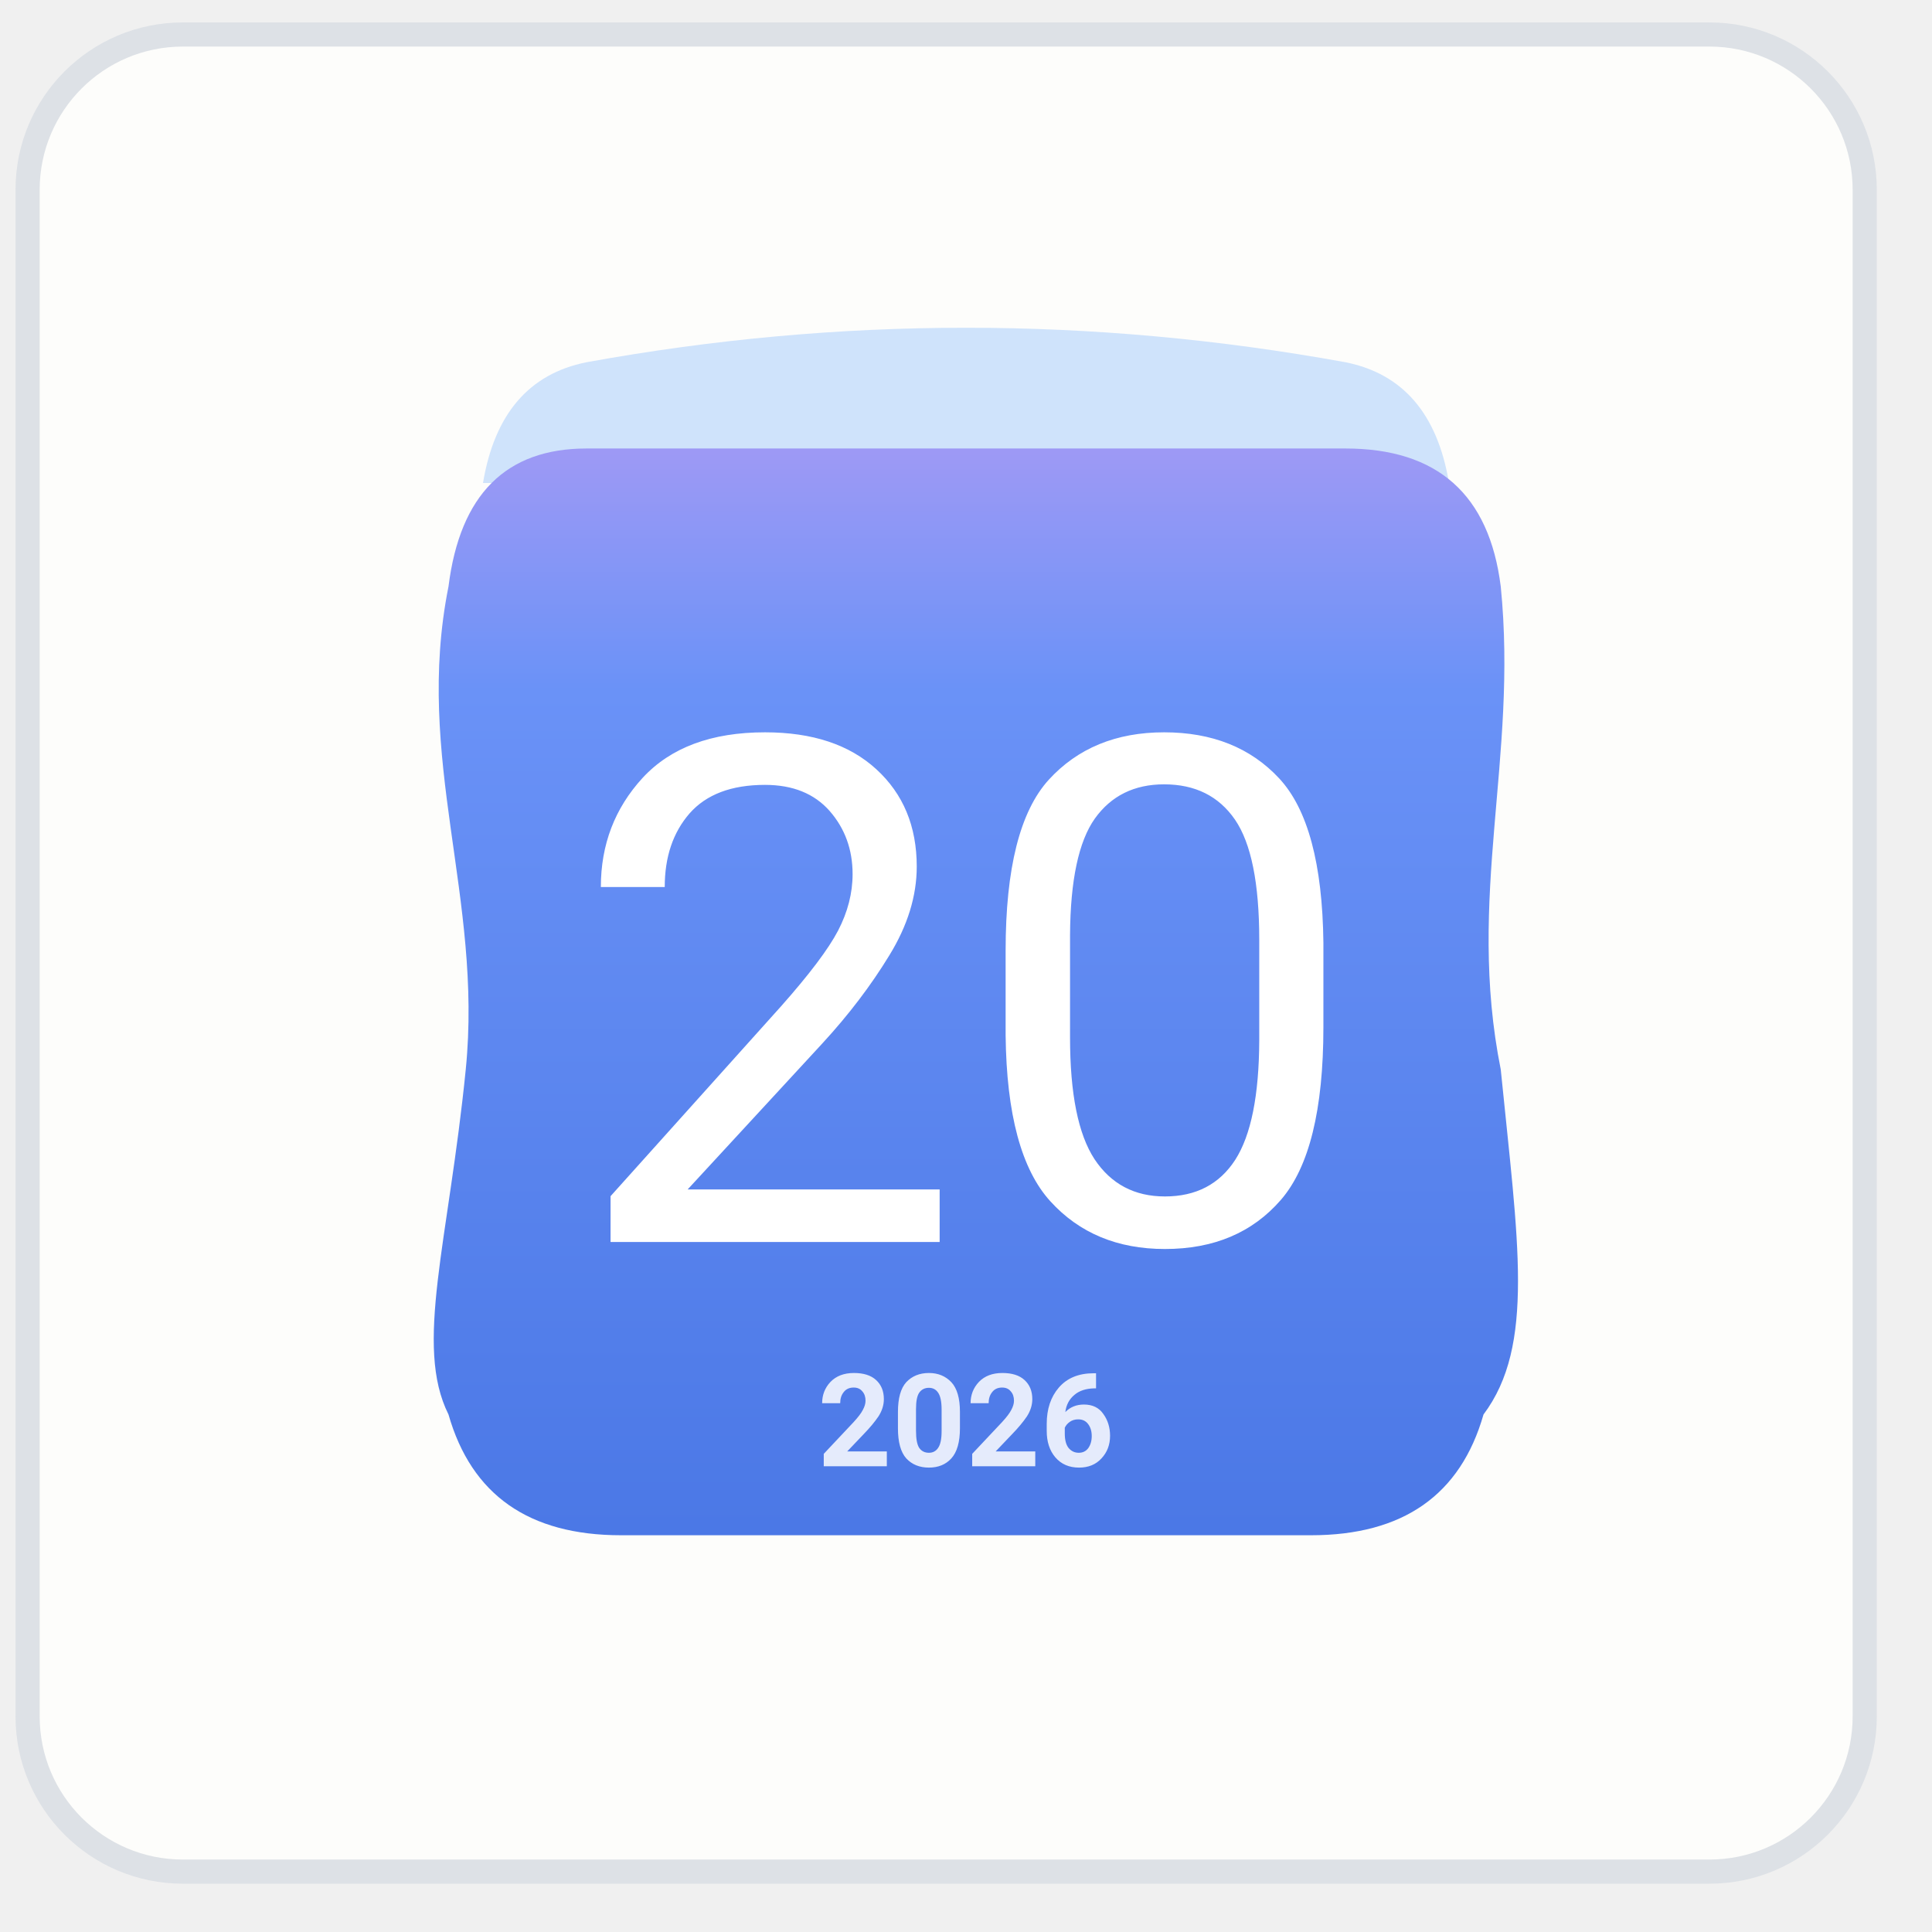
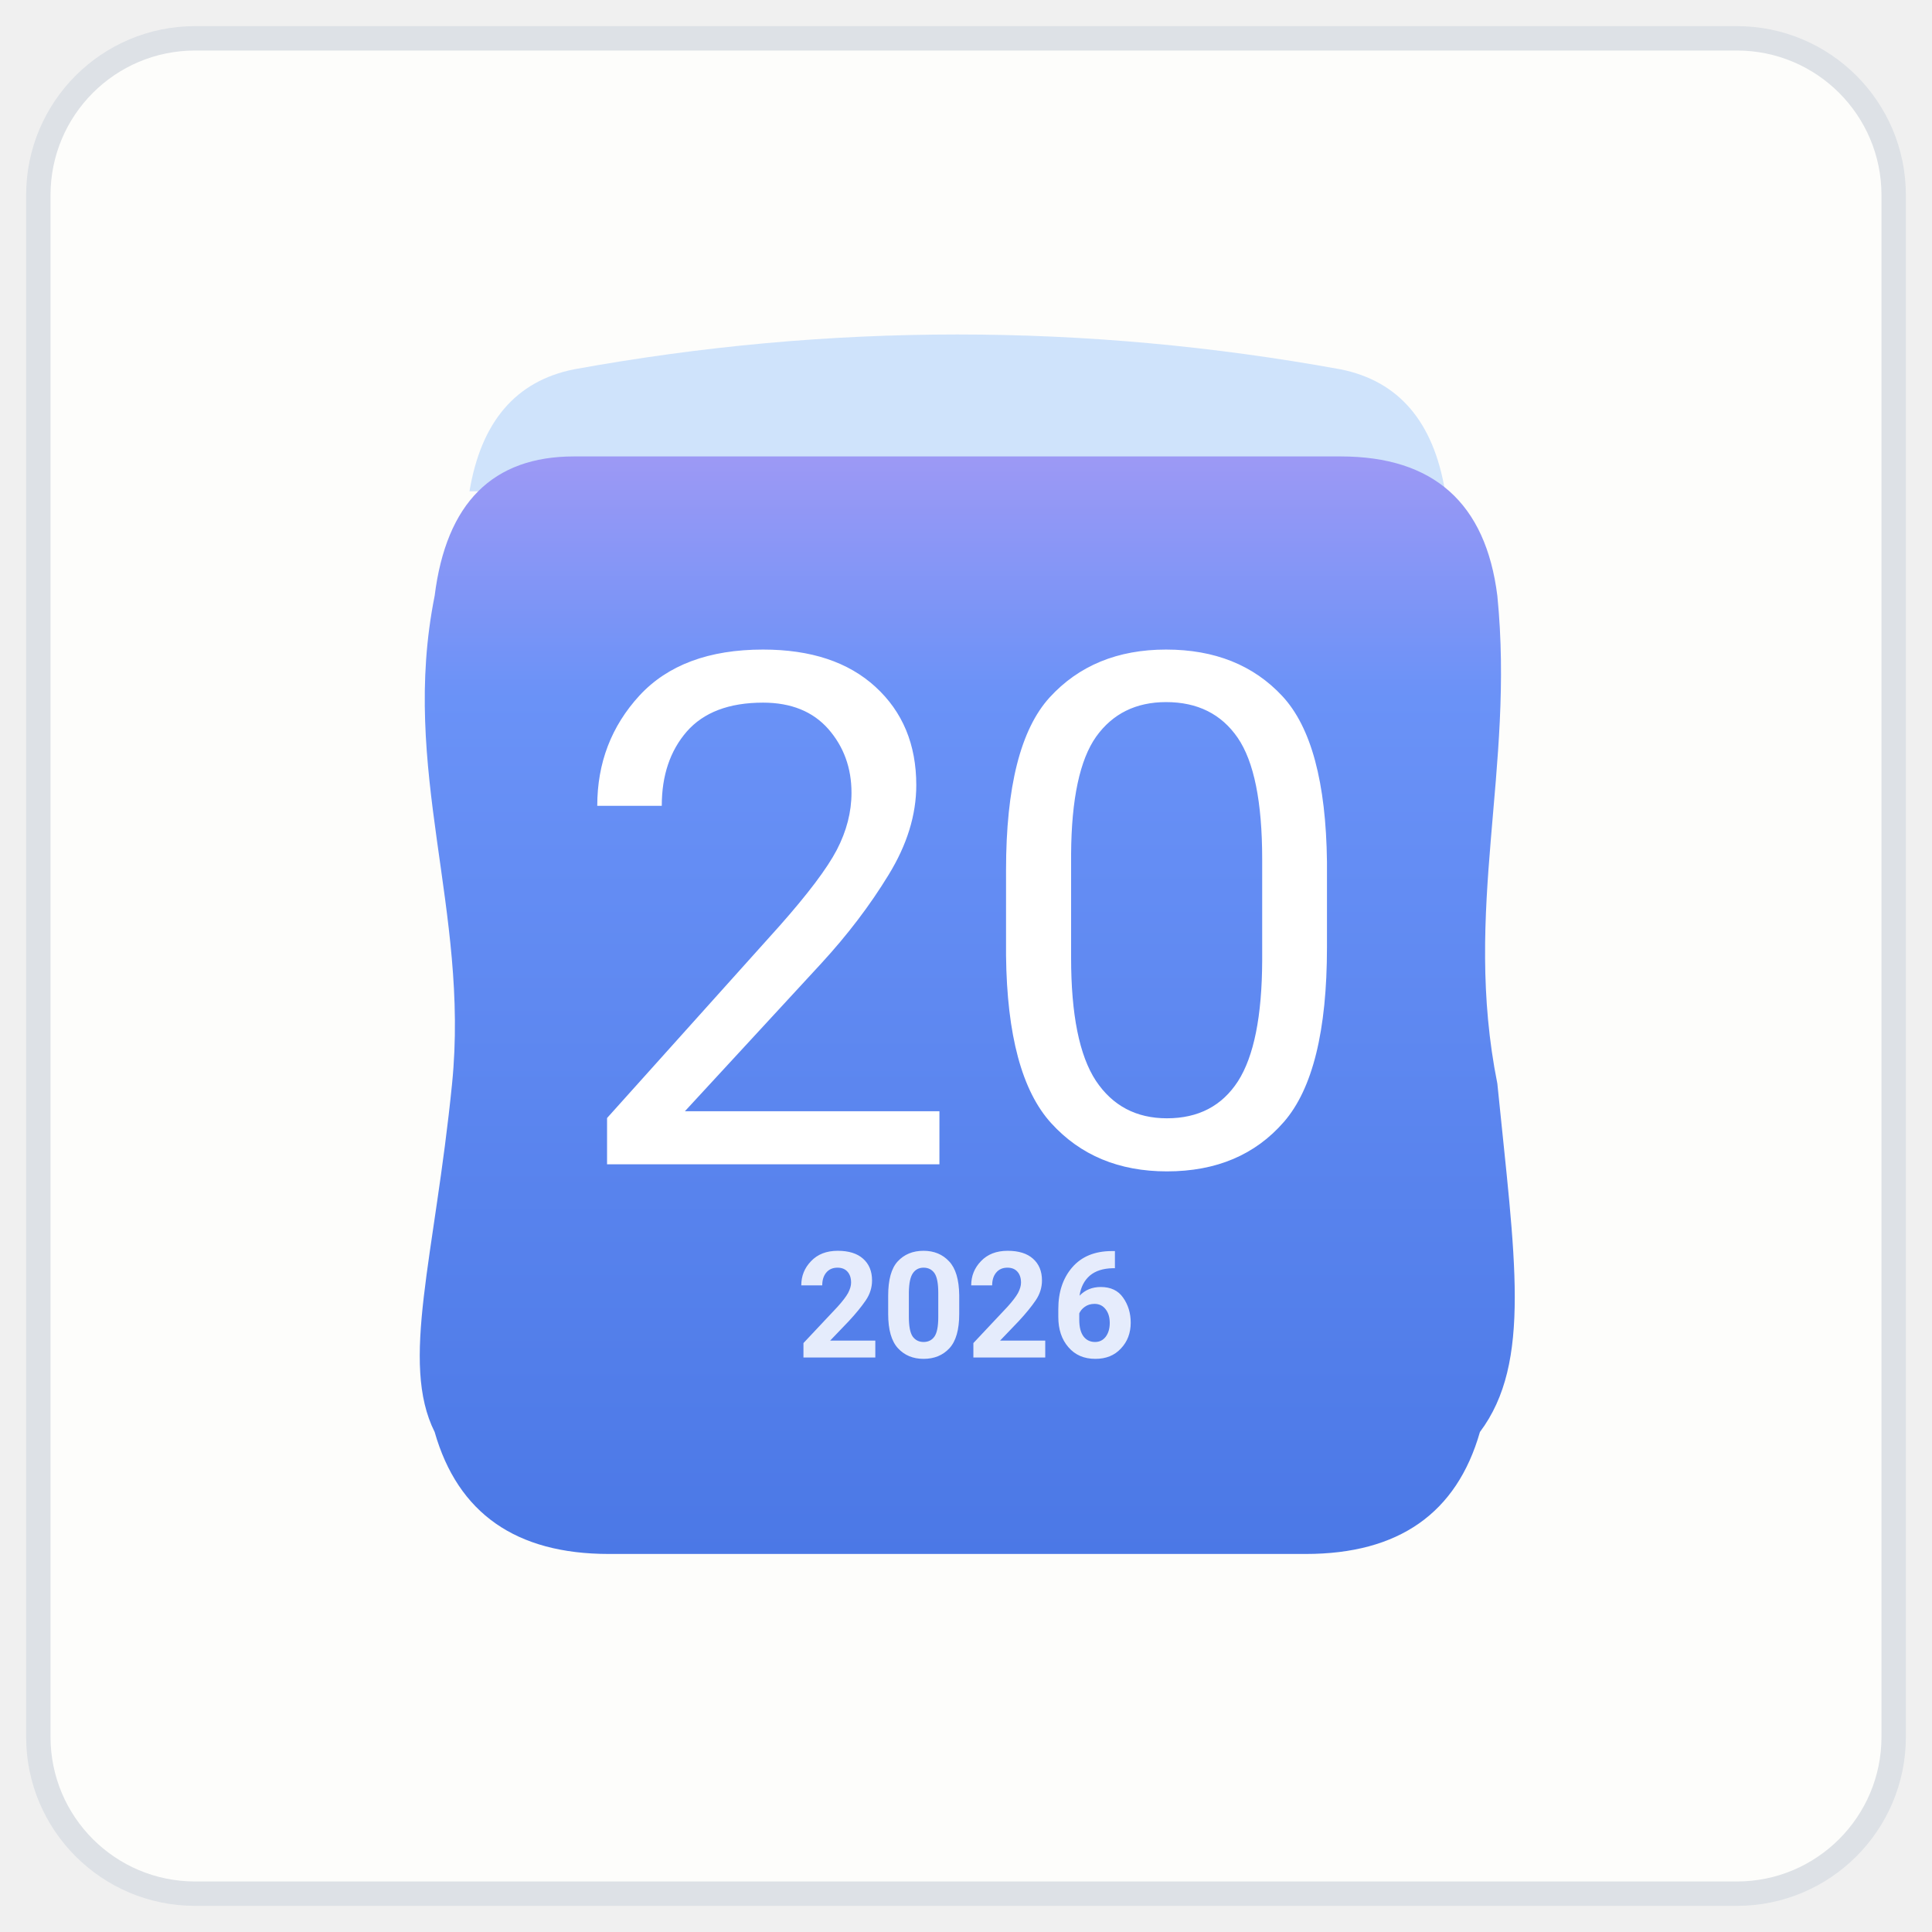
- <svg xmlns="http://www.w3.org/2000/svg" viewBox="4 8 112 112" width="160" height="160" role="img" aria-label="Friday Mar 20 2026">
+ <svg xmlns="http://www.w3.org/2000/svg" viewBox="3.4 7.8 110.9 110.9" width="160" height="160" role="img" aria-label="Friday Mar 20 2026">
  <defs>
    <linearGradient id="cal-badge-3-20-2026-l-g" x1="0" y1="0" x2="0" y2="1">
      <stop offset="0" stop-color="#9d99f5" />
      <stop offset=".22" stop-color="#6a92f7" />
      <stop offset="1" stop-color="#4b78e6" />
    </linearGradient>
  </defs>
  <rect x="5.6" y="10" width="106.5" height="106.5" rx="9" fill="#fdfdfb" stroke="#dde1e6" stroke-width="1.4" />
-   <path d="M38 29Q60 25 82 29Q87 30 88 36H32Q33 30 38 29Z" fill="#cfe3fb" />
-   <path d="M38 34H82Q90 34 91 42C92 52 89 60 91 70C92 80 93 86 90 90Q88 97 80 97H40Q32 97 30 90C28 86 30 80 31 70C32 60 28 52 30 42Q31 34 38 34Z" fill="url(#cal-badge-3-20-2026-l-g)" />
-   <text x="60" y="80" text-anchor="middle" font-size="41" font-family="ui-sans-serif,system-ui,Roboto,Helvetica,Arial,sans-serif" font-weight="400" fill="#ffffff">20</text>
-   <text x="60" y="93" text-anchor="middle" font-size="7.5" font-family="ui-sans-serif,system-ui,Roboto,Helvetica,Arial,sans-serif" font-weight="600" fill="#ffffff" opacity="0.85">2026</text>
+   <g transform="translate(-1.65 0)">
+     <path d="M38 29Q60 25 82 29Q87 30 88 36H32Q33 30 38 29Z" fill="#cfe3fb" />
+     <path d="M38 34H82Q90 34 91 42C92 52 89 60 91 70C92 80 93 86 90 90Q88 97 80 97H40Q32 97 30 90C28 86 30 80 31 70C32 60 28 52 30 42Q31 34 38 34Z" fill="url(#cal-badge-3-20-2026-l-g)" />
+   </g>
+   <g data-part="day">
+     <text x="58.85" y="74.63" text-anchor="middle" font-size="41" font-family="ui-sans-serif,system-ui,Roboto,Helvetica,Arial,sans-serif" font-weight="400" fill="#ffffff">20</text>
+   </g>
+   <g data-part="year">
+     <text x="58.85" y="85.72" text-anchor="middle" font-size="8.5" font-family="ui-sans-serif,system-ui,Roboto,Helvetica,Arial,sans-serif" font-weight="600" fill="#ffffff" opacity="0.85">2026</text>
+   </g>
</svg>
